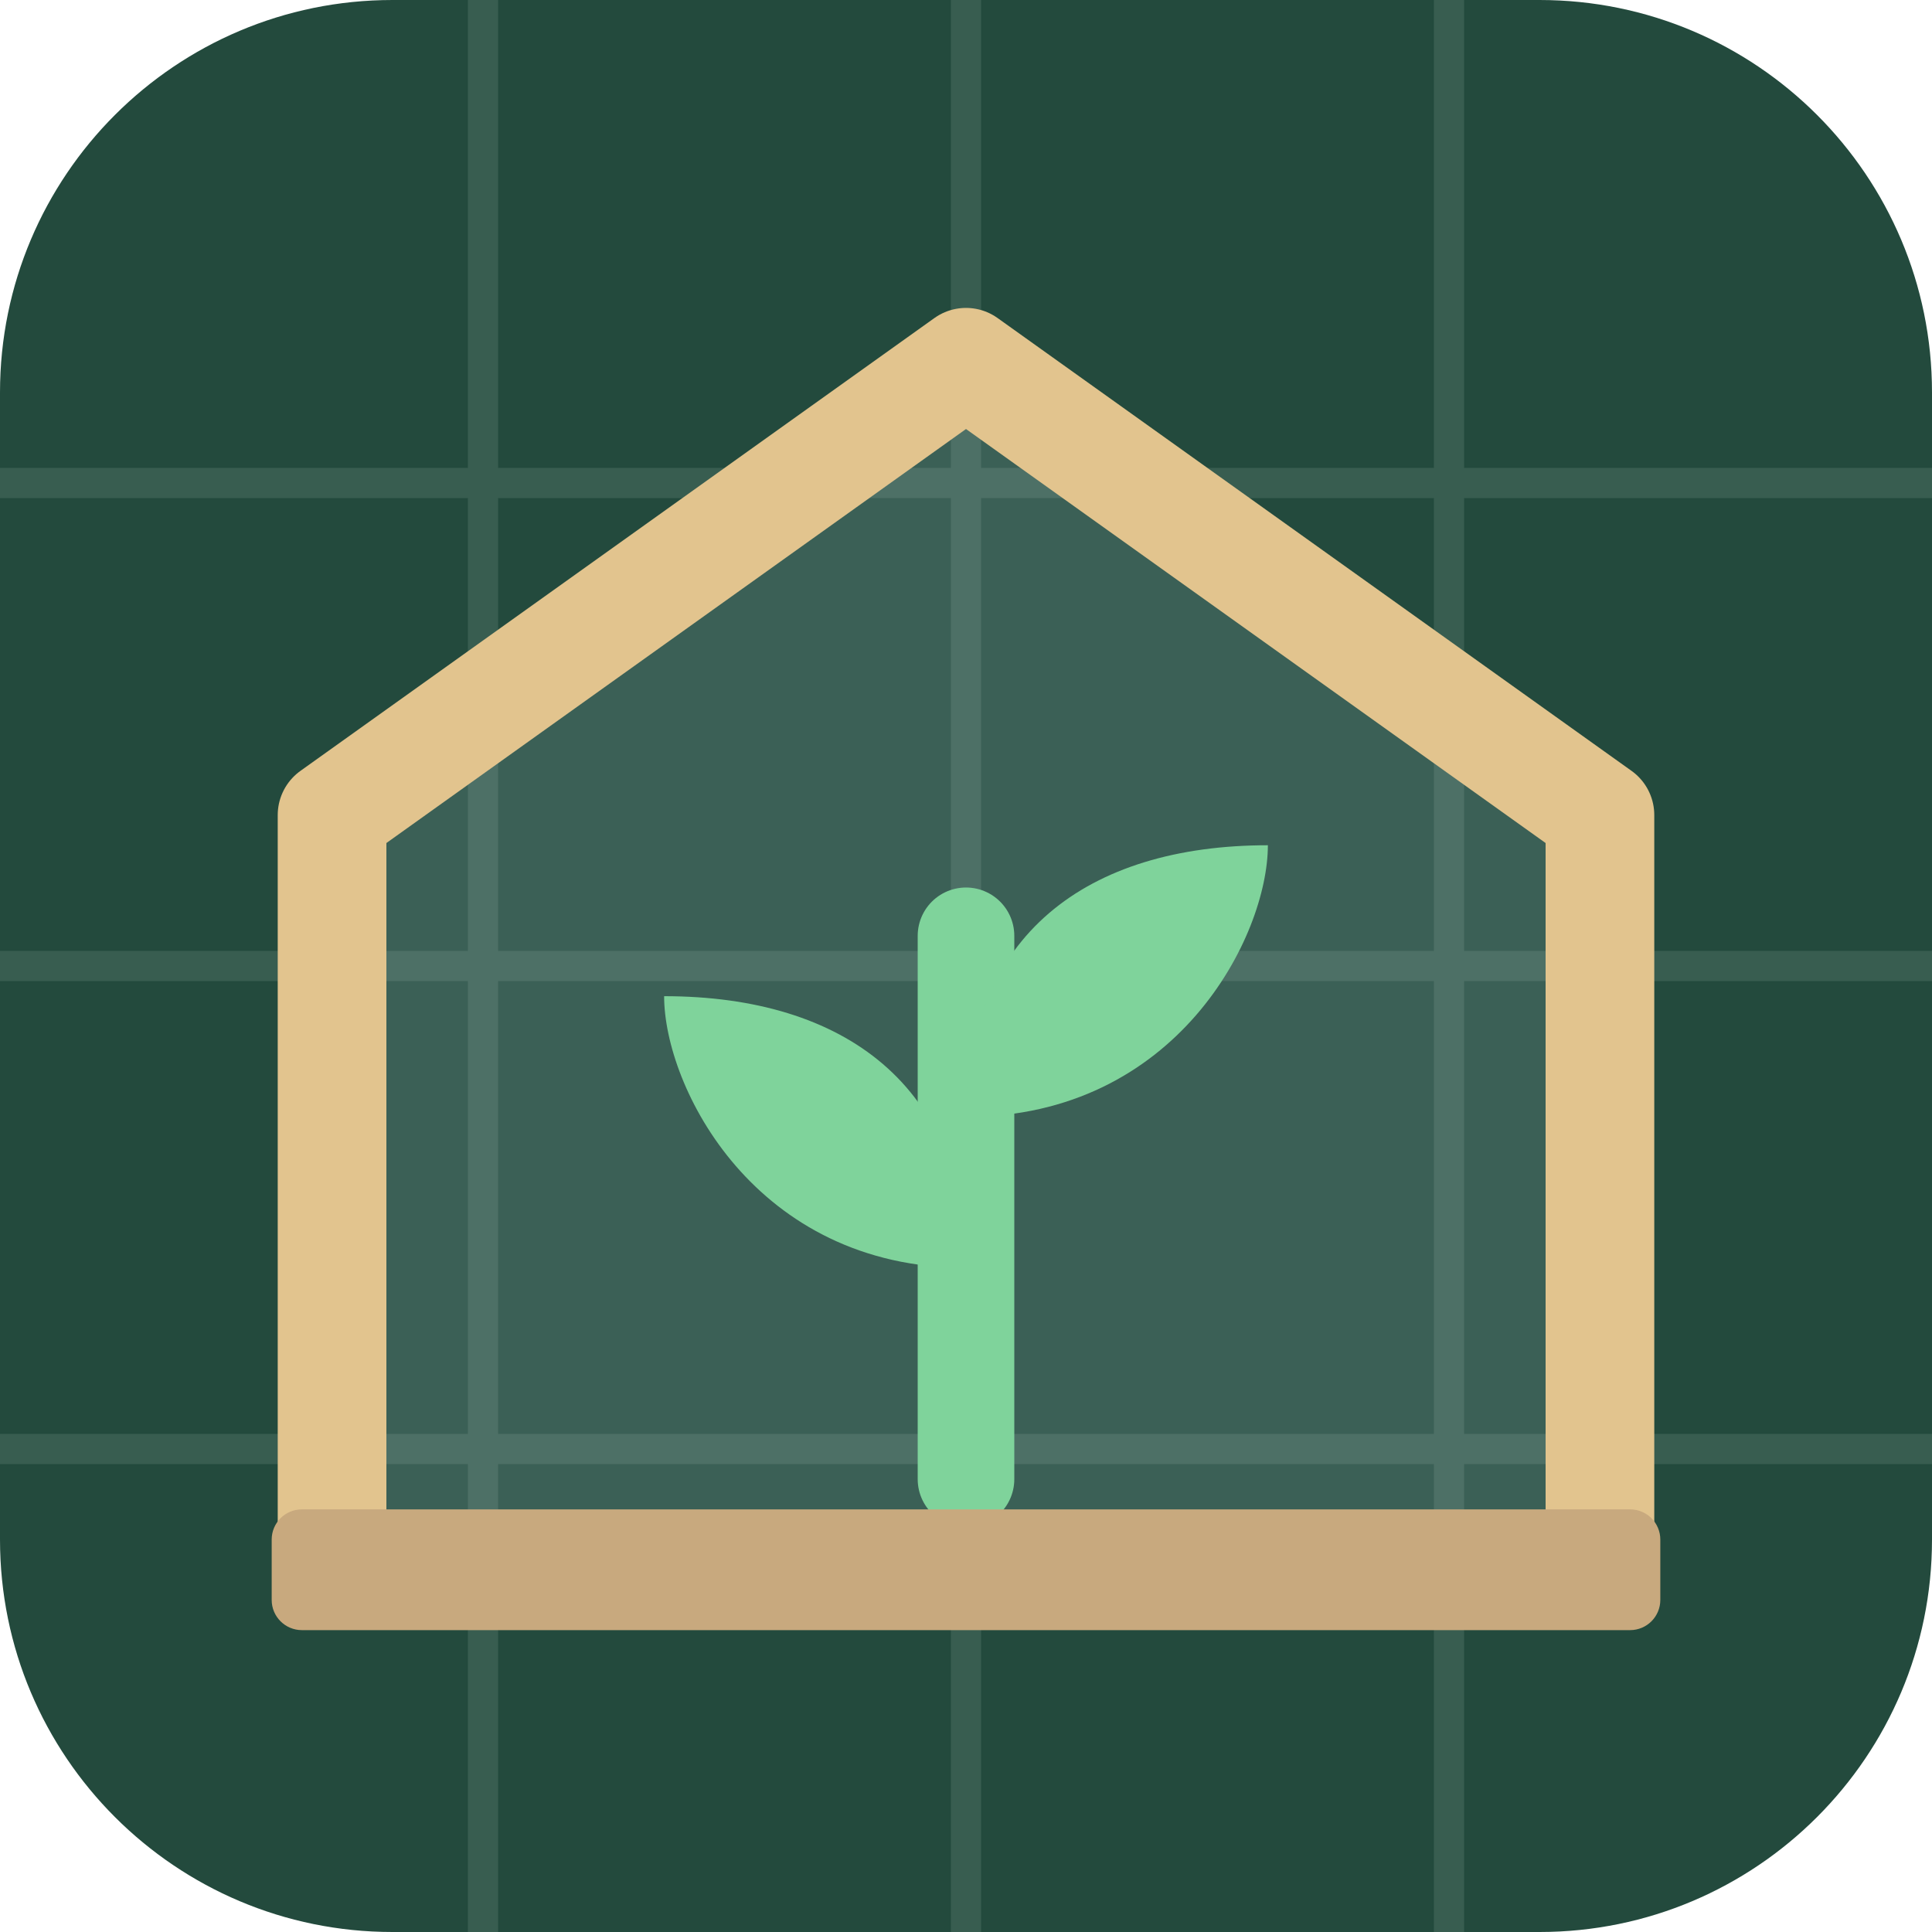
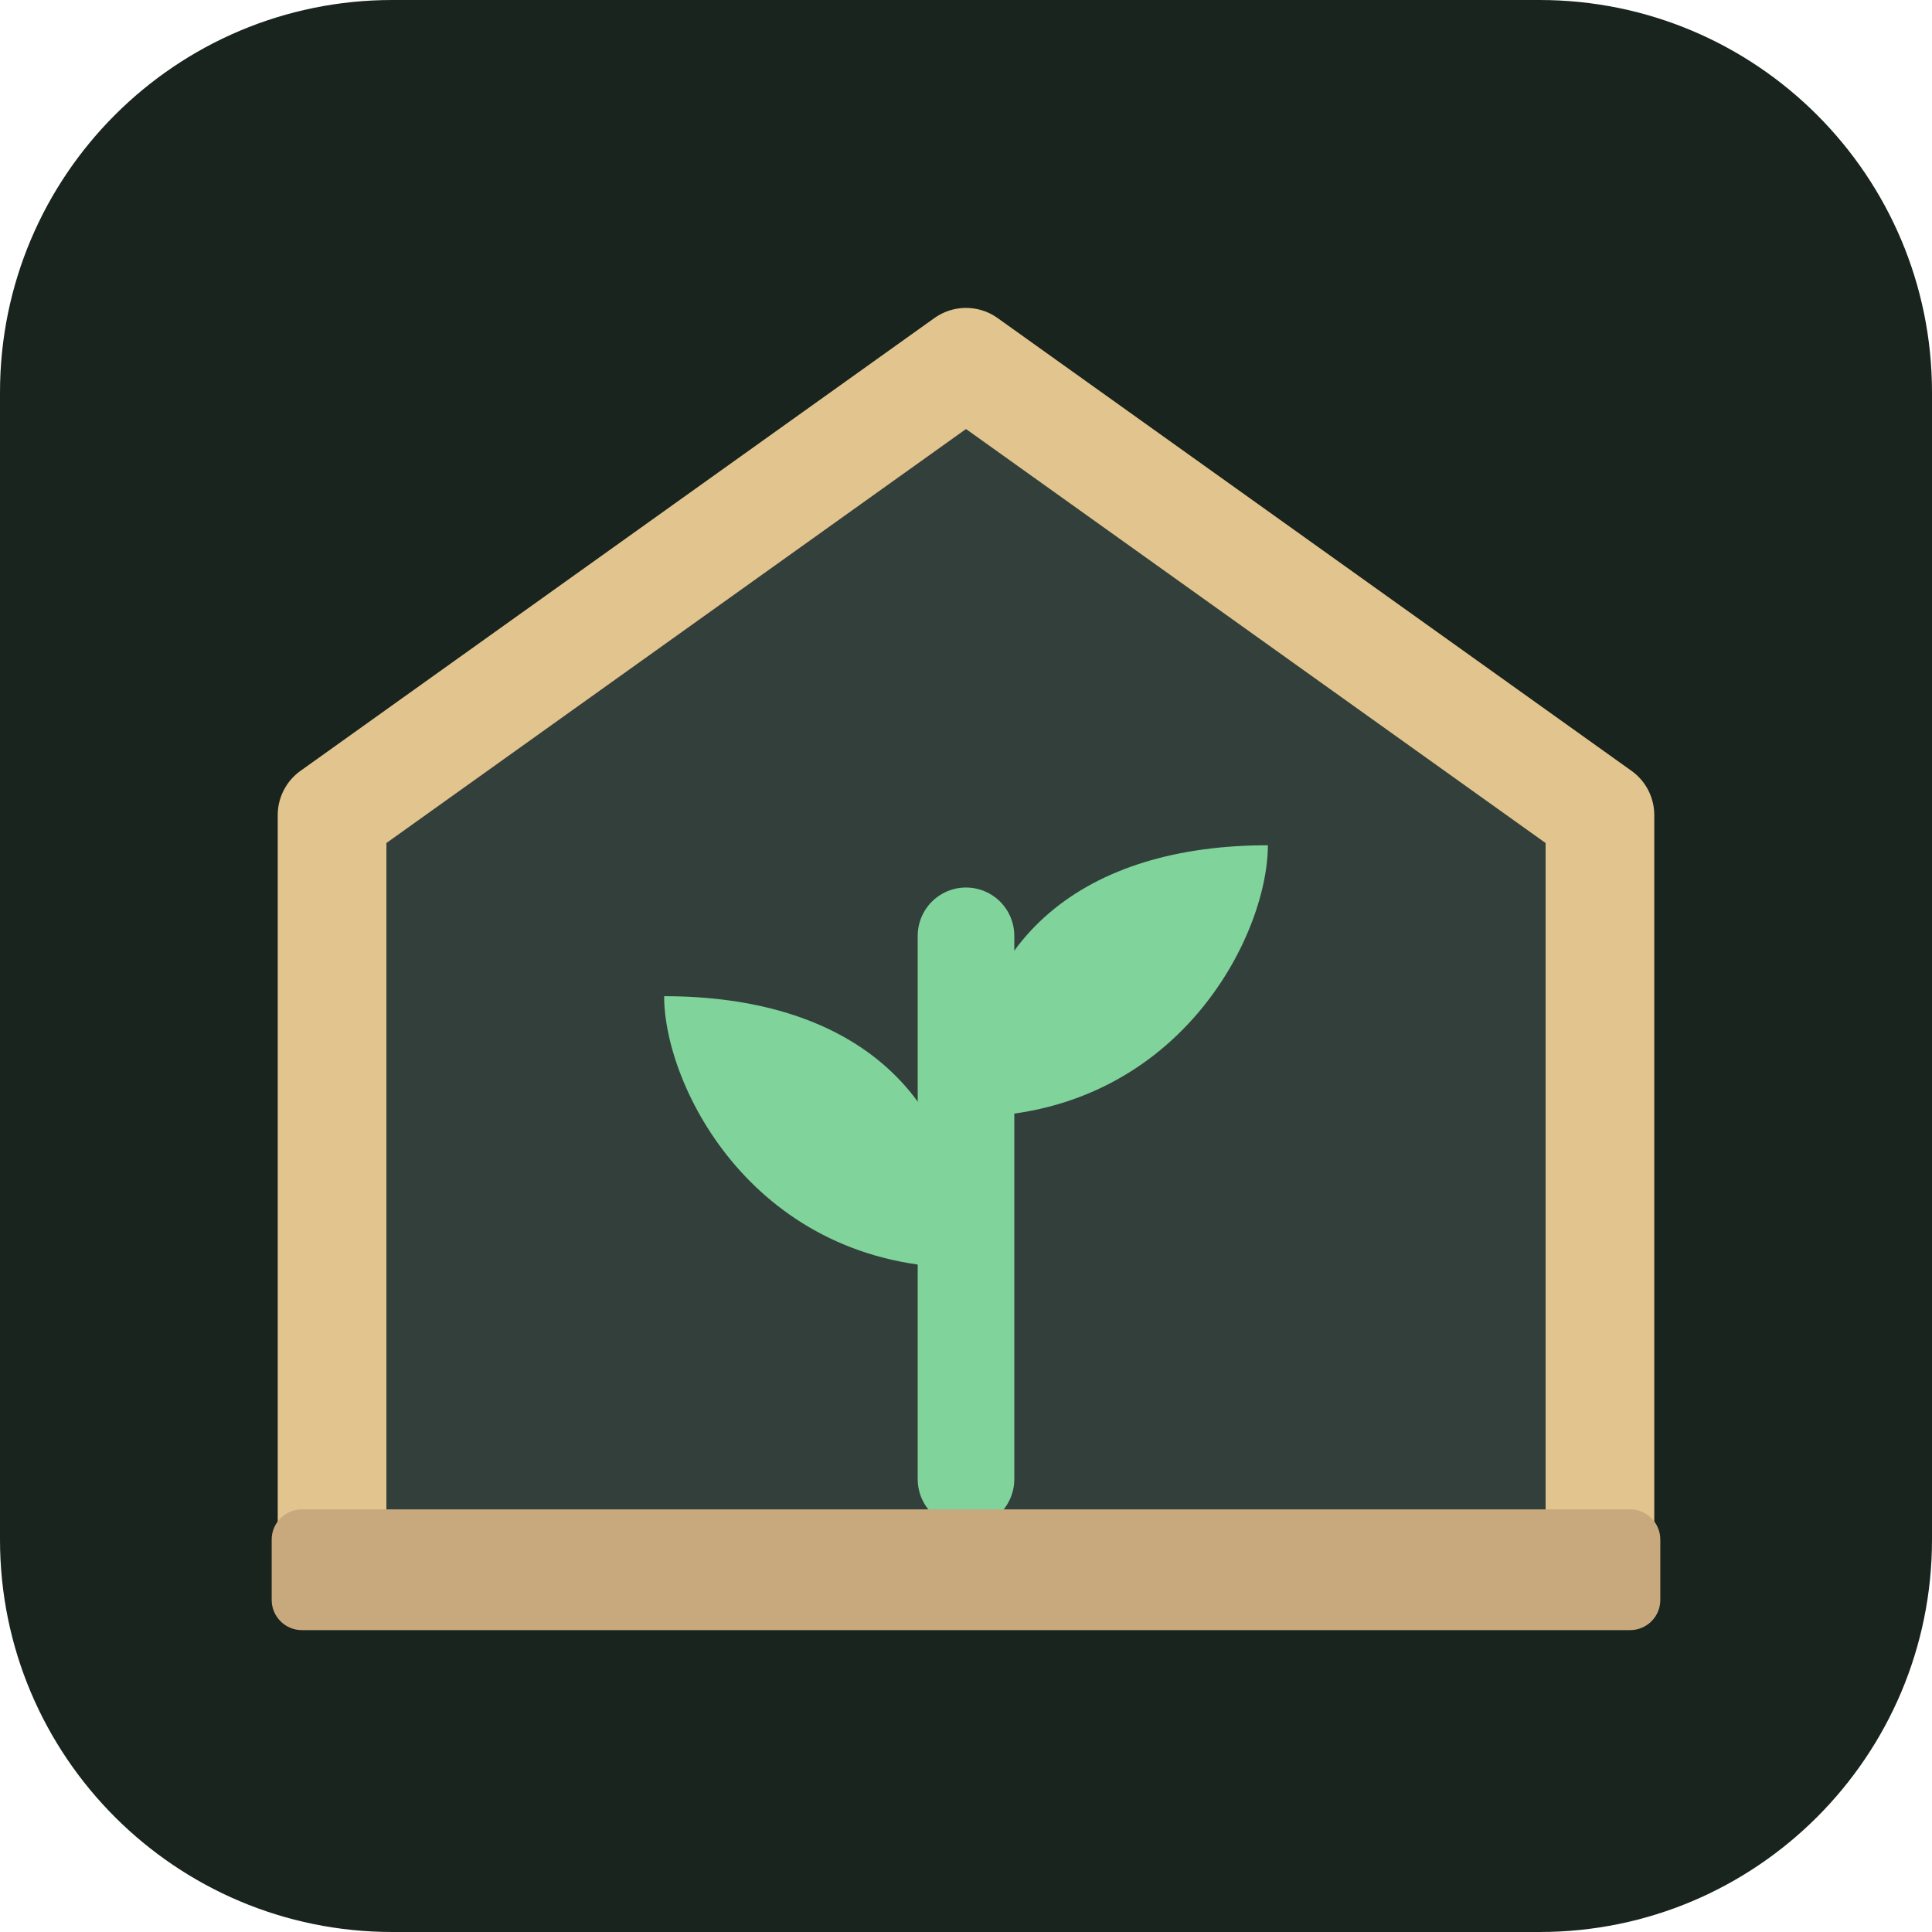
<svg xmlns="http://www.w3.org/2000/svg" viewBox="0 0 64 64">
-   <rect width="64" height="64" rx="13" fill="#234A3D" />
-   <path d="M0 16H64M0 32H64M0 48H64M16 0V64M32 0V64M48 0V64" stroke="#D6ECDE" stroke-opacity=".12" stroke-width="1" />
+   <rect width="64" height="64" rx="13" fill="#18241D" />
  <path d="M11 52V27L32 12L53 27V52Z" fill="#CFE6F0" fill-opacity=".14" stroke="#E2C48E" stroke-width="3.6" stroke-linejoin="round" />
  <path d="M32 49C32 42 32 37 32 31" stroke="#7FD39B" stroke-width="3.2" stroke-linecap="round" />
  <path d="M32 42C25 42 22 36 22 33C28 33 32 36 32 42ZM32 37C39 37 42 31 42 28C36 28 32 31 32 37Z" fill="#7FD39B" />
  <rect x="9" y="50" width="46" height="4" rx="1" fill="#C8A97E" />
</svg>
